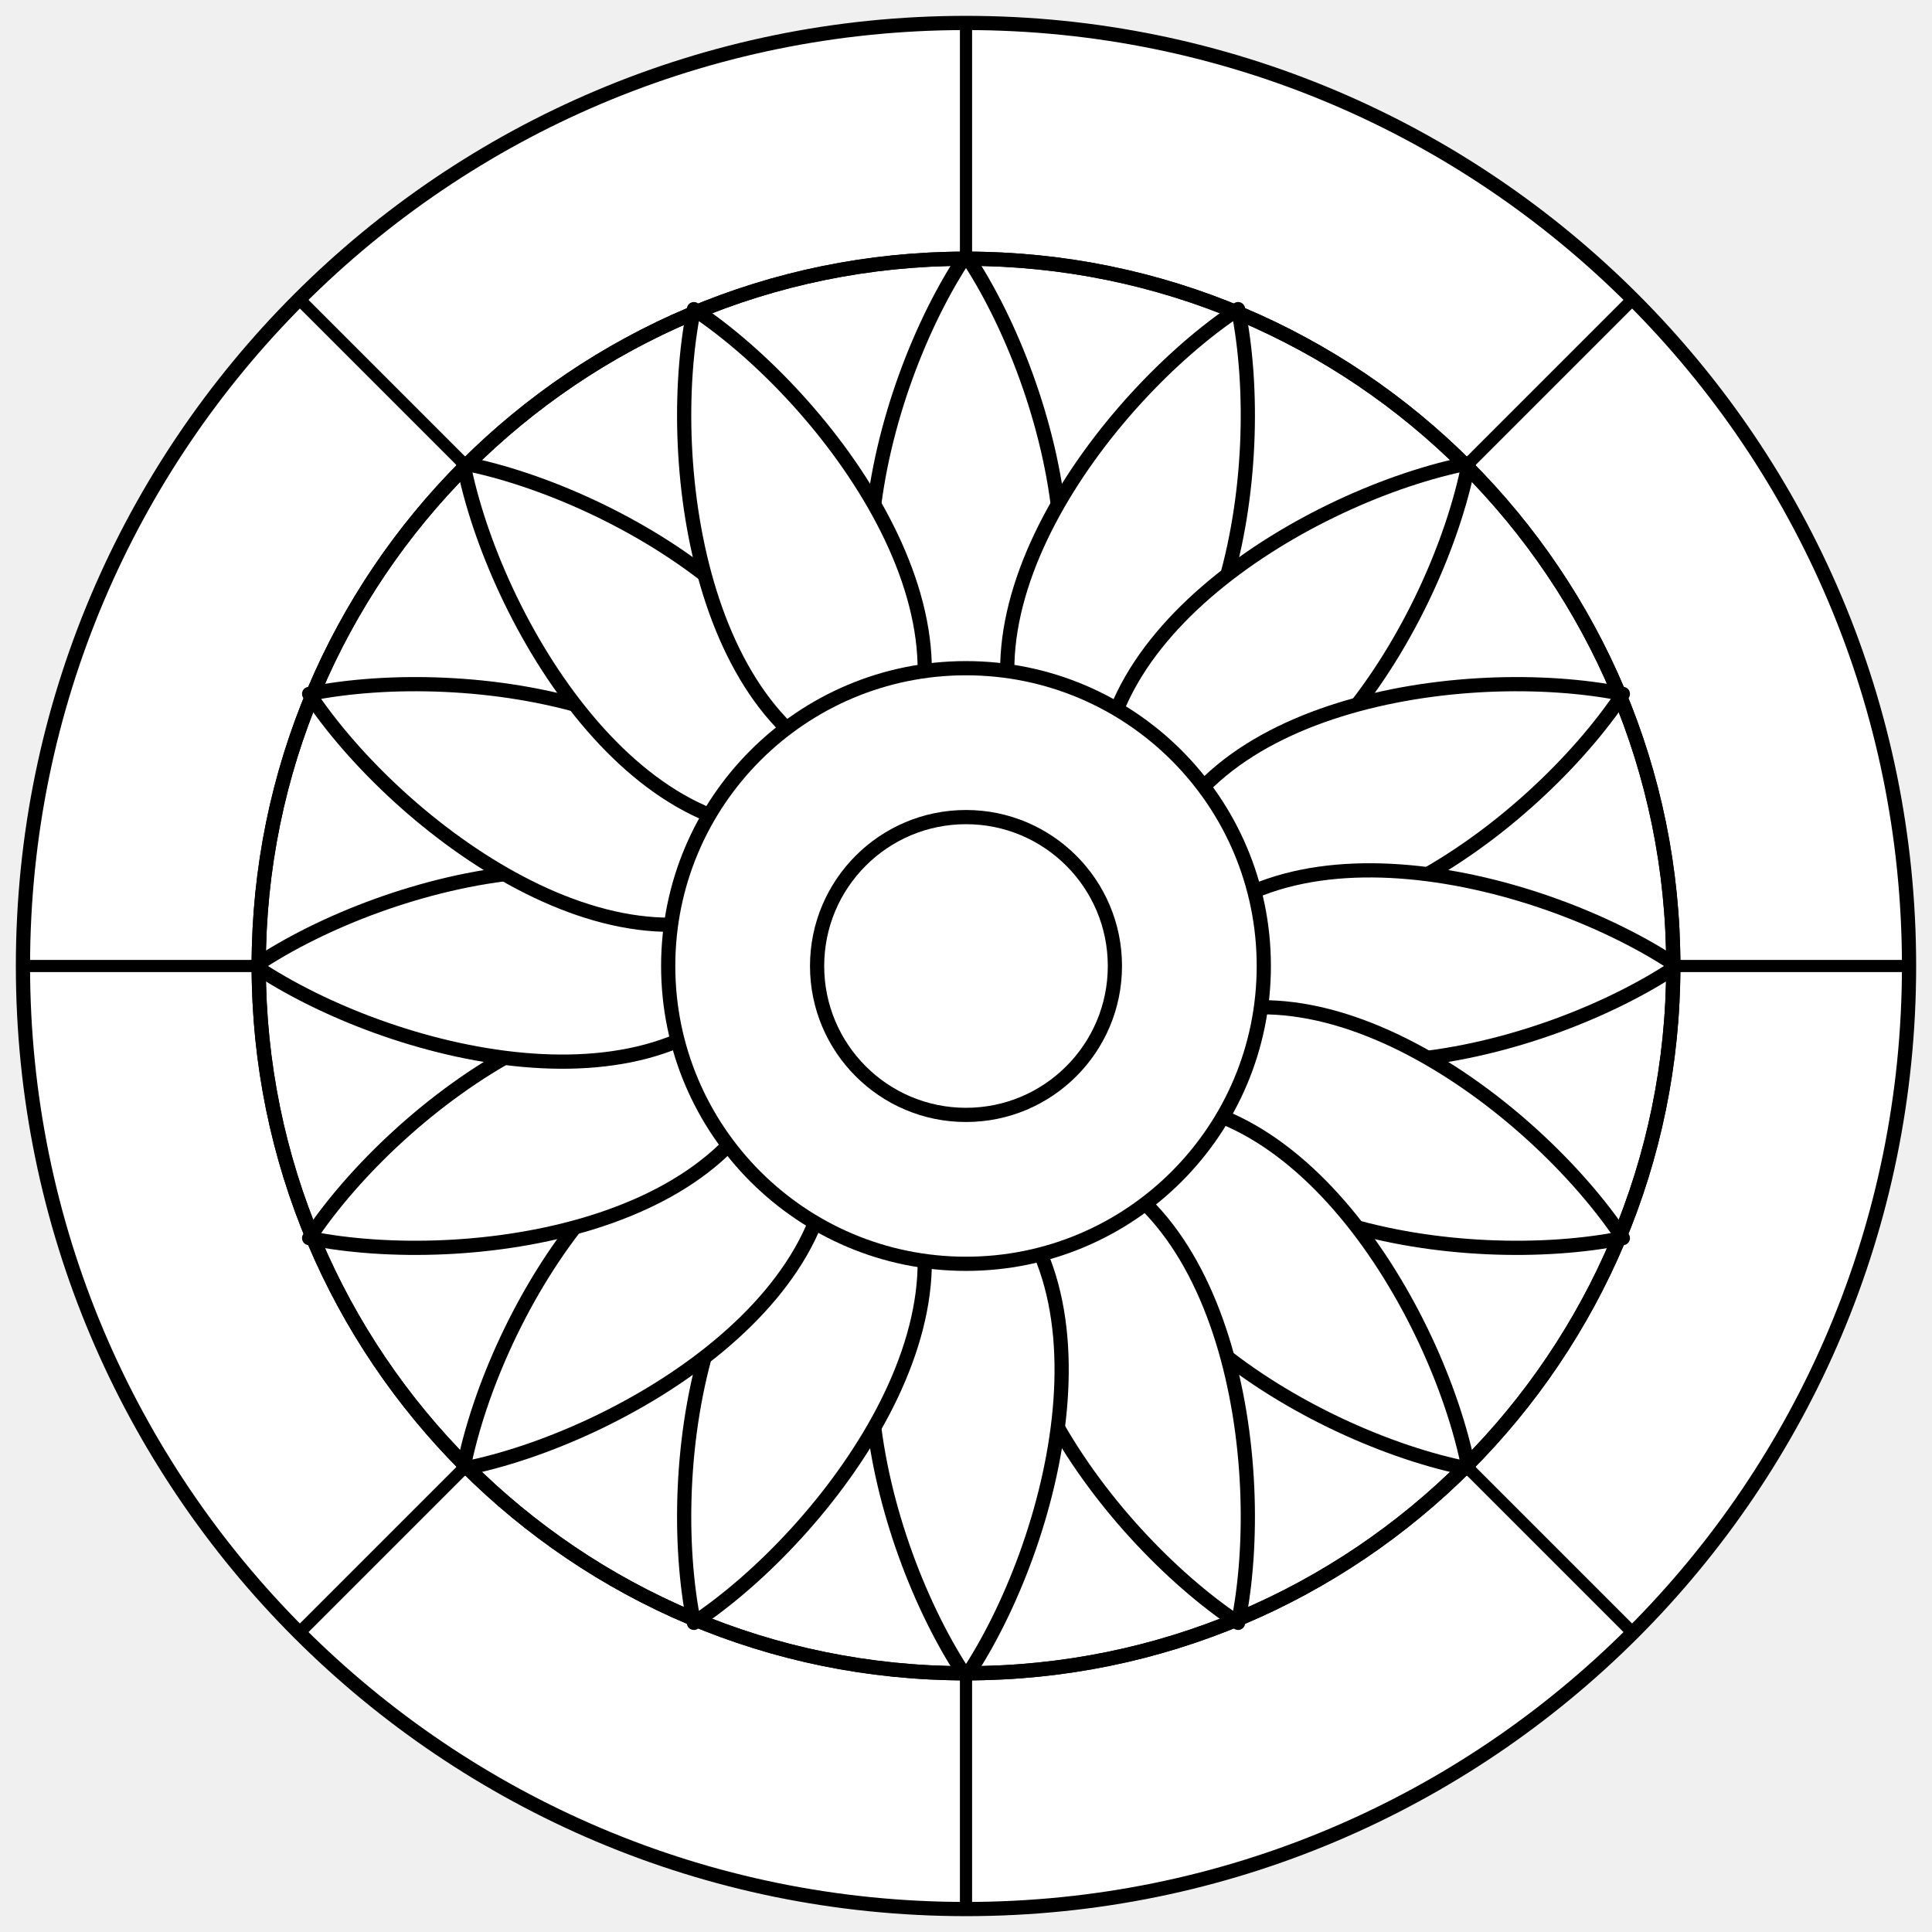
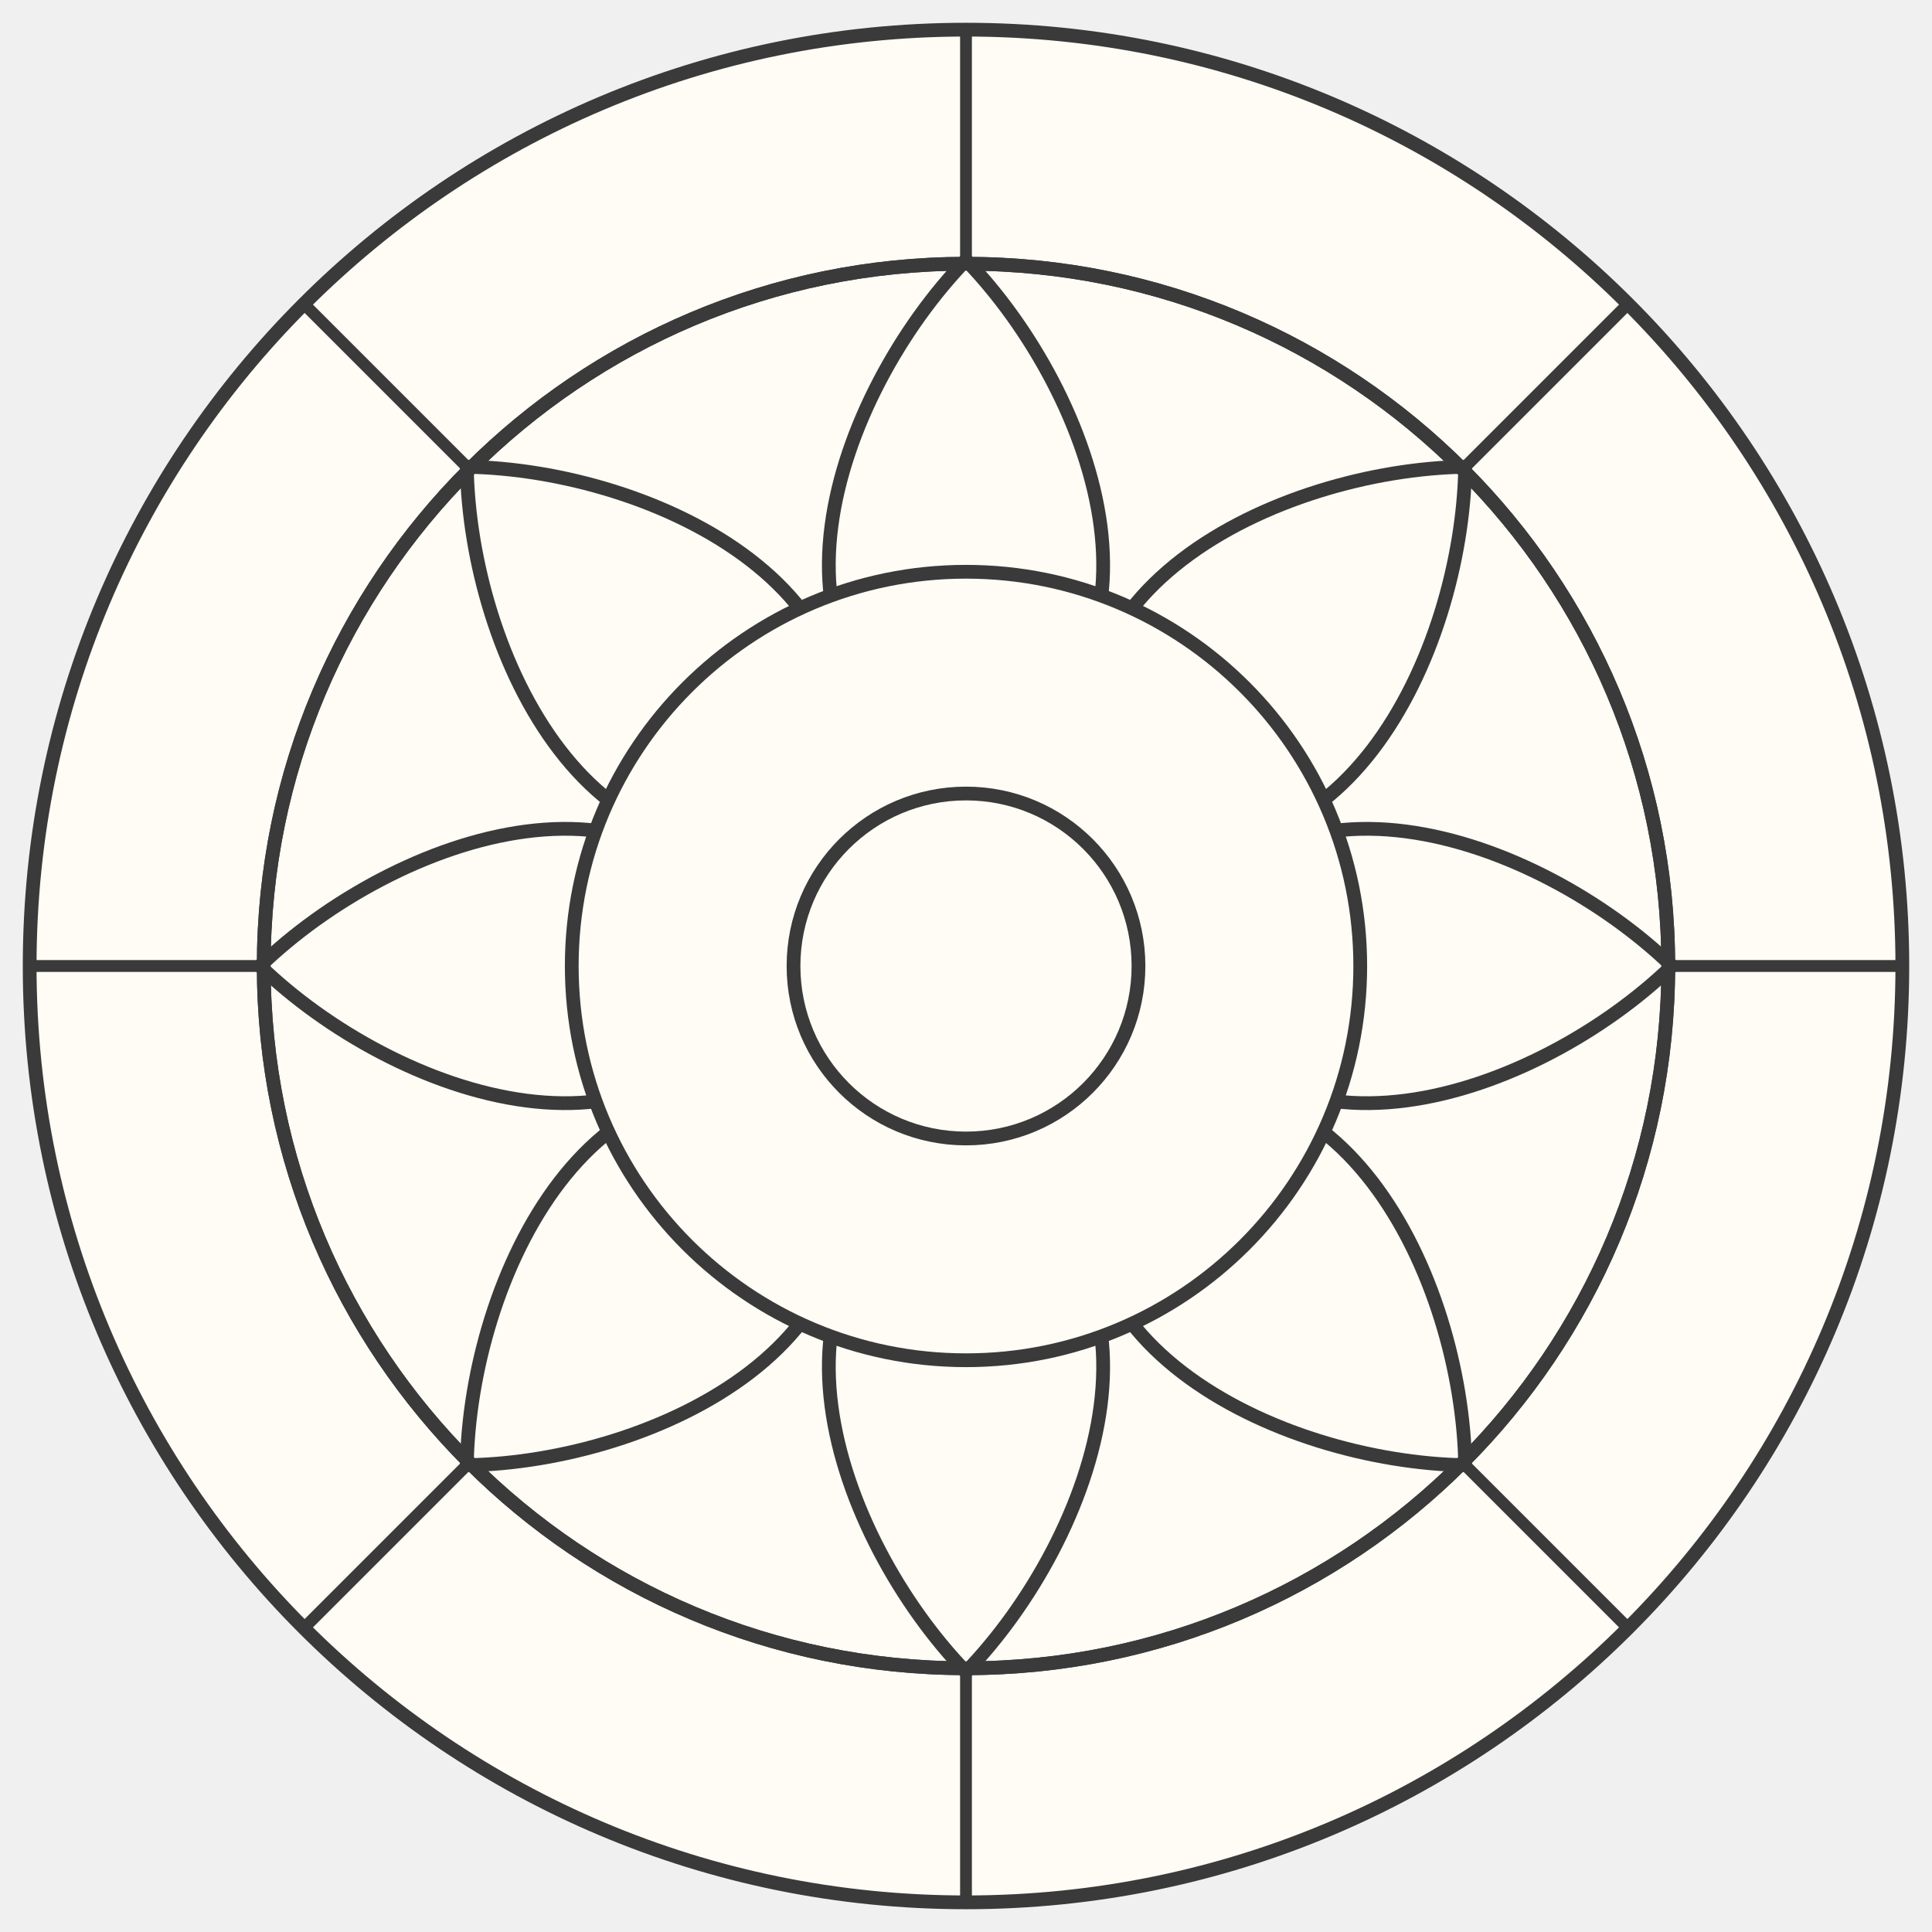
- <svg xmlns="http://www.w3.org/2000/svg" width="168mm" height="168mm" viewBox="-84 -84 168 168">
-   <g transform="scale(1.079)">
-     <circle cx="0" cy="0" r="76" fill="#ffffff" stroke="#000000" stroke-width="1.145" stroke-linejoin="round" stroke-linecap="round" />
-     <path d="M0,-57 L0,-76" fill="none" stroke="#000000" stroke-width="0.981" stroke-linejoin="round" stroke-linecap="round" />
-     <path d="M40.305,-40.305 L53.74,-53.74" fill="none" stroke="#000000" stroke-width="0.981" stroke-linejoin="round" stroke-linecap="round" />
-     <path d="M57,0 L76,0" fill="none" stroke="#000000" stroke-width="0.981" stroke-linejoin="round" stroke-linecap="round" />
-     <path d="M40.305,40.305 L53.74,53.74" fill="none" stroke="#000000" stroke-width="0.981" stroke-linejoin="round" stroke-linecap="round" />
-     <path d="M0,57 L0,76" fill="none" stroke="#000000" stroke-width="0.981" stroke-linejoin="round" stroke-linecap="round" />
-     <path d="M-40.305,40.305 L-53.74,53.74" fill="none" stroke="#000000" stroke-width="0.981" stroke-linejoin="round" stroke-linecap="round" />
-     <path d="M-57,0 L-76,0" fill="none" stroke="#000000" stroke-width="0.981" stroke-linejoin="round" stroke-linecap="round" />
-     <path d="M-40.305,-40.305 L-53.74,-53.74" fill="none" stroke="#000000" stroke-width="0.981" stroke-linejoin="round" stroke-linecap="round" />
-     <circle cx="0" cy="0" r="57" fill="#ffffff" stroke="#000000" stroke-width="1.145" stroke-linejoin="round" stroke-linecap="round" />
+ <svg xmlns="http://www.w3.org/2000/svg" width="130mm" height="130mm" viewBox="-65 -65 130 130">
+   <g transform="scale(0.829)">
+     <circle cx="0" cy="0" r="76" fill="#FFFBF5" stroke="#3A3A3A" stroke-width="1.117" stroke-linejoin="round" stroke-linecap="round" />
+     <path d="M0,-57 L0,-76" fill="none" stroke="#3A3A3A" stroke-width="0.958" stroke-linejoin="round" stroke-linecap="round" />
+     <path d="M40.305,-40.305 L53.74,-53.74" fill="none" stroke="#3A3A3A" stroke-width="0.958" stroke-linejoin="round" stroke-linecap="round" />
+     <path d="M57,0 L76,0" fill="none" stroke="#3A3A3A" stroke-width="0.958" stroke-linejoin="round" stroke-linecap="round" />
+     <path d="M40.305,40.305 L53.74,53.74" fill="none" stroke="#3A3A3A" stroke-width="0.958" stroke-linejoin="round" stroke-linecap="round" />
+     <path d="M0,57 L0,76" fill="none" stroke="#3A3A3A" stroke-width="0.958" stroke-linejoin="round" stroke-linecap="round" />
+     <path d="M-40.305,40.305 L-53.74,53.74" fill="none" stroke="#3A3A3A" stroke-width="0.958" stroke-linejoin="round" stroke-linecap="round" />
+     <path d="M-57,0 L-76,0" fill="none" stroke="#3A3A3A" stroke-width="0.958" stroke-linejoin="round" stroke-linecap="round" />
+     <path d="M-40.305,-40.305 L-53.74,-53.74" fill="none" stroke="#3A3A3A" stroke-width="0.958" stroke-linejoin="round" stroke-linecap="round" />
+     <circle cx="0" cy="0" r="57" fill="#FFFBF5" stroke="#3A3A3A" stroke-width="1.117" stroke-linejoin="round" stroke-linecap="round" />
    <g class="petalo">
-       <path d="M0,-16 C12.96,-24.26 7.2,-46.562 0,-57.3 C-7.2,-46.562 -12.96,-24.26 0,-16 Z" fill="#ffffff" stroke="#000000" stroke-width="1.145" stroke-linejoin="round" stroke-linecap="round" />
+       <path d="M0,-16 C18.72,-24.26 10.4,-46.562 0,-57.3 C-10.4,-46.562 -18.72,-24.26 0,-16 Z" fill="#FFFBF5" stroke="#3A3A3A" stroke-width="1.117" stroke-linejoin="round" stroke-linecap="round" />
    </g>
    <g class="petalo">
-       <path d="M6.123,-14.782 C21.257,-17.454 24.47,-40.262 21.928,-52.938 C11.167,-45.773 -2.69,-27.373 6.123,-14.782 Z" fill="#ffffff" stroke="#000000" stroke-width="1.145" stroke-linejoin="round" stroke-linecap="round" />
+       <path d="M11.314,-11.314 C30.391,-3.917 40.278,-25.57 40.517,-40.517 C25.57,-40.278 3.917,-30.391 11.314,-11.314 Z" fill="#FFFBF5" stroke="#3A3A3A" stroke-width="1.117" stroke-linejoin="round" stroke-linecap="round" />
    </g>
    <g class="petalo">
-       <path d="M11.314,-11.314 C26.319,-7.99 38.015,-27.833 40.517,-40.517 C27.833,-38.015 7.99,-26.319 11.314,-11.314 Z" fill="#ffffff" stroke="#000000" stroke-width="1.145" stroke-linejoin="round" stroke-linecap="round" />
+       <path d="M16,0 C24.26,18.72 46.562,10.4 57.3,0 C46.562,-10.4 24.26,-18.72 16,0 Z" fill="#FFFBF5" stroke="#3A3A3A" stroke-width="1.117" stroke-linejoin="round" stroke-linecap="round" />
    </g>
    <g class="petalo">
-       <path d="M14.782,-6.123 C27.373,2.69 45.773,-11.167 52.938,-21.928 C40.262,-24.47 17.454,-21.257 14.782,-6.123 Z" fill="#ffffff" stroke="#000000" stroke-width="1.145" stroke-linejoin="round" stroke-linecap="round" />
+       <path d="M11.314,11.314 C3.917,30.391 25.57,40.278 40.517,40.517 C40.278,25.57 30.391,3.917 11.314,11.314 Z" fill="#FFFBF5" stroke="#3A3A3A" stroke-width="1.117" stroke-linejoin="round" stroke-linecap="round" />
    </g>
    <g class="petalo">
-       <path d="M16,0 C24.26,12.96 46.562,7.2 57.3,0 C46.562,-7.2 24.26,-12.96 16,0 Z" fill="#ffffff" stroke="#000000" stroke-width="1.145" stroke-linejoin="round" stroke-linecap="round" />
+       <path d="M0,16 C-18.72,24.26 -10.4,46.562 0,57.3 C10.4,46.562 18.72,24.26 0,16 Z" fill="#FFFBF5" stroke="#3A3A3A" stroke-width="1.117" stroke-linejoin="round" stroke-linecap="round" />
    </g>
    <g class="petalo">
-       <path d="M14.782,6.123 C17.454,21.257 40.262,24.47 52.938,21.928 C45.773,11.167 27.373,-2.69 14.782,6.123 Z" fill="#ffffff" stroke="#000000" stroke-width="1.145" stroke-linejoin="round" stroke-linecap="round" />
+       <path d="M-11.314,11.314 C-30.391,3.917 -40.278,25.57 -40.517,40.517 C-25.57,40.278 -3.917,30.391 -11.314,11.314 Z" fill="#FFFBF5" stroke="#3A3A3A" stroke-width="1.117" stroke-linejoin="round" stroke-linecap="round" />
    </g>
    <g class="petalo">
-       <path d="M11.314,11.314 C7.99,26.319 27.833,38.015 40.517,40.517 C38.015,27.833 26.319,7.99 11.314,11.314 Z" fill="#ffffff" stroke="#000000" stroke-width="1.145" stroke-linejoin="round" stroke-linecap="round" />
+       <path d="M-16,0 C-24.26,-18.72 -46.562,-10.4 -57.3,0 C-46.562,10.4 -24.26,18.72 -16,0 Z" fill="#FFFBF5" stroke="#3A3A3A" stroke-width="1.117" stroke-linejoin="round" stroke-linecap="round" />
    </g>
    <g class="petalo">
-       <path d="M6.123,14.782 C-2.69,27.373 11.167,45.773 21.928,52.938 C24.47,40.262 21.257,17.454 6.123,14.782 Z" fill="#ffffff" stroke="#000000" stroke-width="1.145" stroke-linejoin="round" stroke-linecap="round" />
+       <path d="M-11.314,-11.314 C-3.917,-30.391 -25.57,-40.278 -40.517,-40.517 C-40.278,-25.57 -30.391,-3.917 -11.314,-11.314 Z" fill="#FFFBF5" stroke="#3A3A3A" stroke-width="1.117" stroke-linejoin="round" stroke-linecap="round" />
    </g>
-     <g class="petalo">
-       <path d="M0,16 C-12.96,24.26 -7.2,46.562 0,57.3 C7.2,46.562 12.96,24.26 0,16 Z" fill="#ffffff" stroke="#000000" stroke-width="1.145" stroke-linejoin="round" stroke-linecap="round" />
-     </g>
-     <g class="petalo">
-       <path d="M-6.123,14.782 C-21.257,17.454 -24.47,40.262 -21.928,52.938 C-11.167,45.773 2.69,27.373 -6.123,14.782 Z" fill="#ffffff" stroke="#000000" stroke-width="1.145" stroke-linejoin="round" stroke-linecap="round" />
-     </g>
-     <g class="petalo">
-       <path d="M-11.314,11.314 C-26.319,7.99 -38.015,27.833 -40.517,40.517 C-27.833,38.015 -7.99,26.319 -11.314,11.314 Z" fill="#ffffff" stroke="#000000" stroke-width="1.145" stroke-linejoin="round" stroke-linecap="round" />
-     </g>
-     <g class="petalo">
-       <path d="M-14.782,6.123 C-27.373,-2.69 -45.773,11.167 -52.938,21.928 C-40.262,24.47 -17.454,21.257 -14.782,6.123 Z" fill="#ffffff" stroke="#000000" stroke-width="1.145" stroke-linejoin="round" stroke-linecap="round" />
-     </g>
-     <g class="petalo">
-       <path d="M-16,0 C-24.26,-12.96 -46.562,-7.2 -57.3,0 C-46.562,7.2 -24.26,12.96 -16,0 Z" fill="#ffffff" stroke="#000000" stroke-width="1.145" stroke-linejoin="round" stroke-linecap="round" />
-     </g>
-     <g class="petalo">
-       <path d="M-14.782,-6.123 C-17.454,-21.257 -40.262,-24.47 -52.938,-21.928 C-45.773,-11.167 -27.373,2.69 -14.782,-6.123 Z" fill="#ffffff" stroke="#000000" stroke-width="1.145" stroke-linejoin="round" stroke-linecap="round" />
-     </g>
-     <g class="petalo">
-       <path d="M-11.314,-11.314 C-7.99,-26.319 -27.833,-38.015 -40.517,-40.517 C-38.015,-27.833 -26.319,-7.99 -11.314,-11.314 Z" fill="#ffffff" stroke="#000000" stroke-width="1.145" stroke-linejoin="round" stroke-linecap="round" />
-     </g>
-     <g class="petalo">
-       <path d="M-6.123,-14.782 C2.69,-27.373 -11.167,-45.773 -21.928,-52.938 C-24.47,-40.262 -21.257,-17.454 -6.123,-14.782 Z" fill="#ffffff" stroke="#000000" stroke-width="1.145" stroke-linejoin="round" stroke-linecap="round" />
-     </g>
-     <circle cx="0" cy="0" r="57" fill="none" stroke="#000000" stroke-width="1.145" stroke-linejoin="round" stroke-linecap="round" />
-     <circle cx="0" cy="0" r="24" fill="#ffffff" stroke="#000000" stroke-width="1.145" stroke-linejoin="round" stroke-linecap="round" />
-     <circle cx="0" cy="0" r="12" fill="#ffffff" stroke="#000000" stroke-width="1.145" stroke-linejoin="round" stroke-linecap="round" />
+     <circle cx="0" cy="0" r="57" fill="none" stroke="#3A3A3A" stroke-width="1.117" stroke-linejoin="round" stroke-linecap="round" />
+     <circle cx="0" cy="0" r="32" fill="#FFFBF5" stroke="#3A3A3A" stroke-width="1.117" stroke-linejoin="round" stroke-linecap="round" />
+     <circle cx="0" cy="0" r="14" fill="#FFFBF5" stroke="#3A3A3A" stroke-width="1.117" stroke-linejoin="round" stroke-linecap="round" />
  </g>
</svg>
